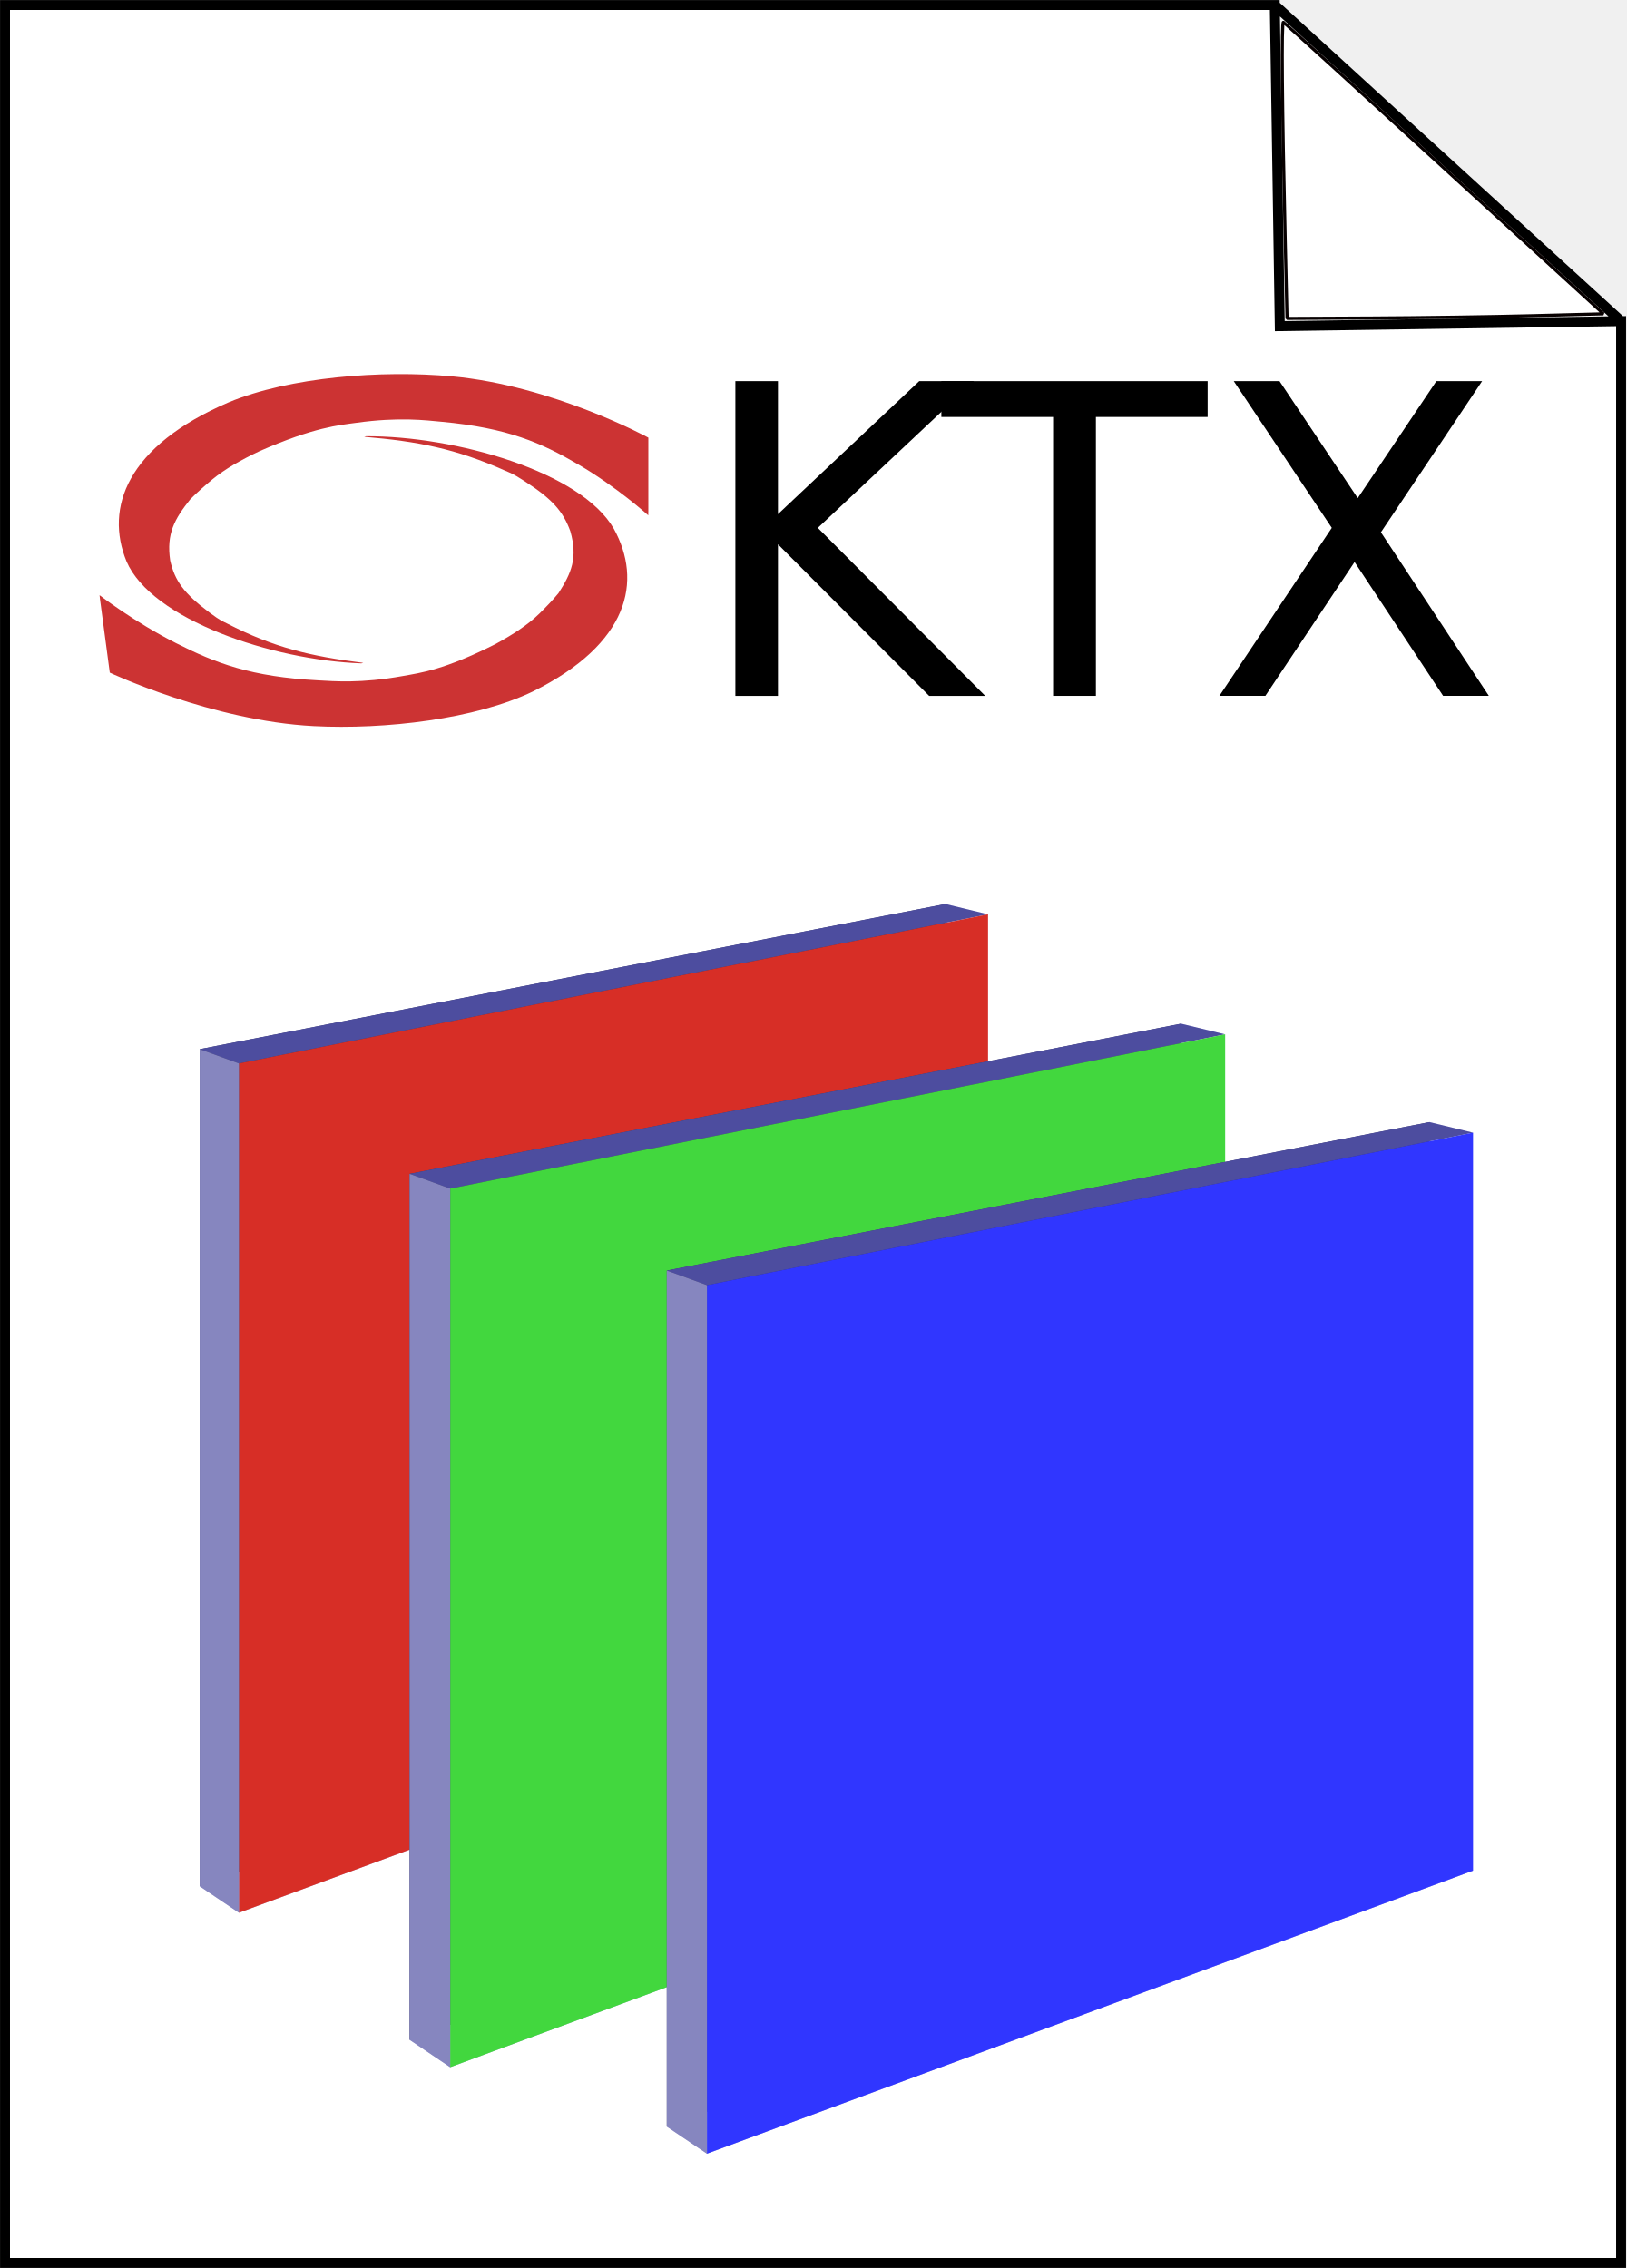
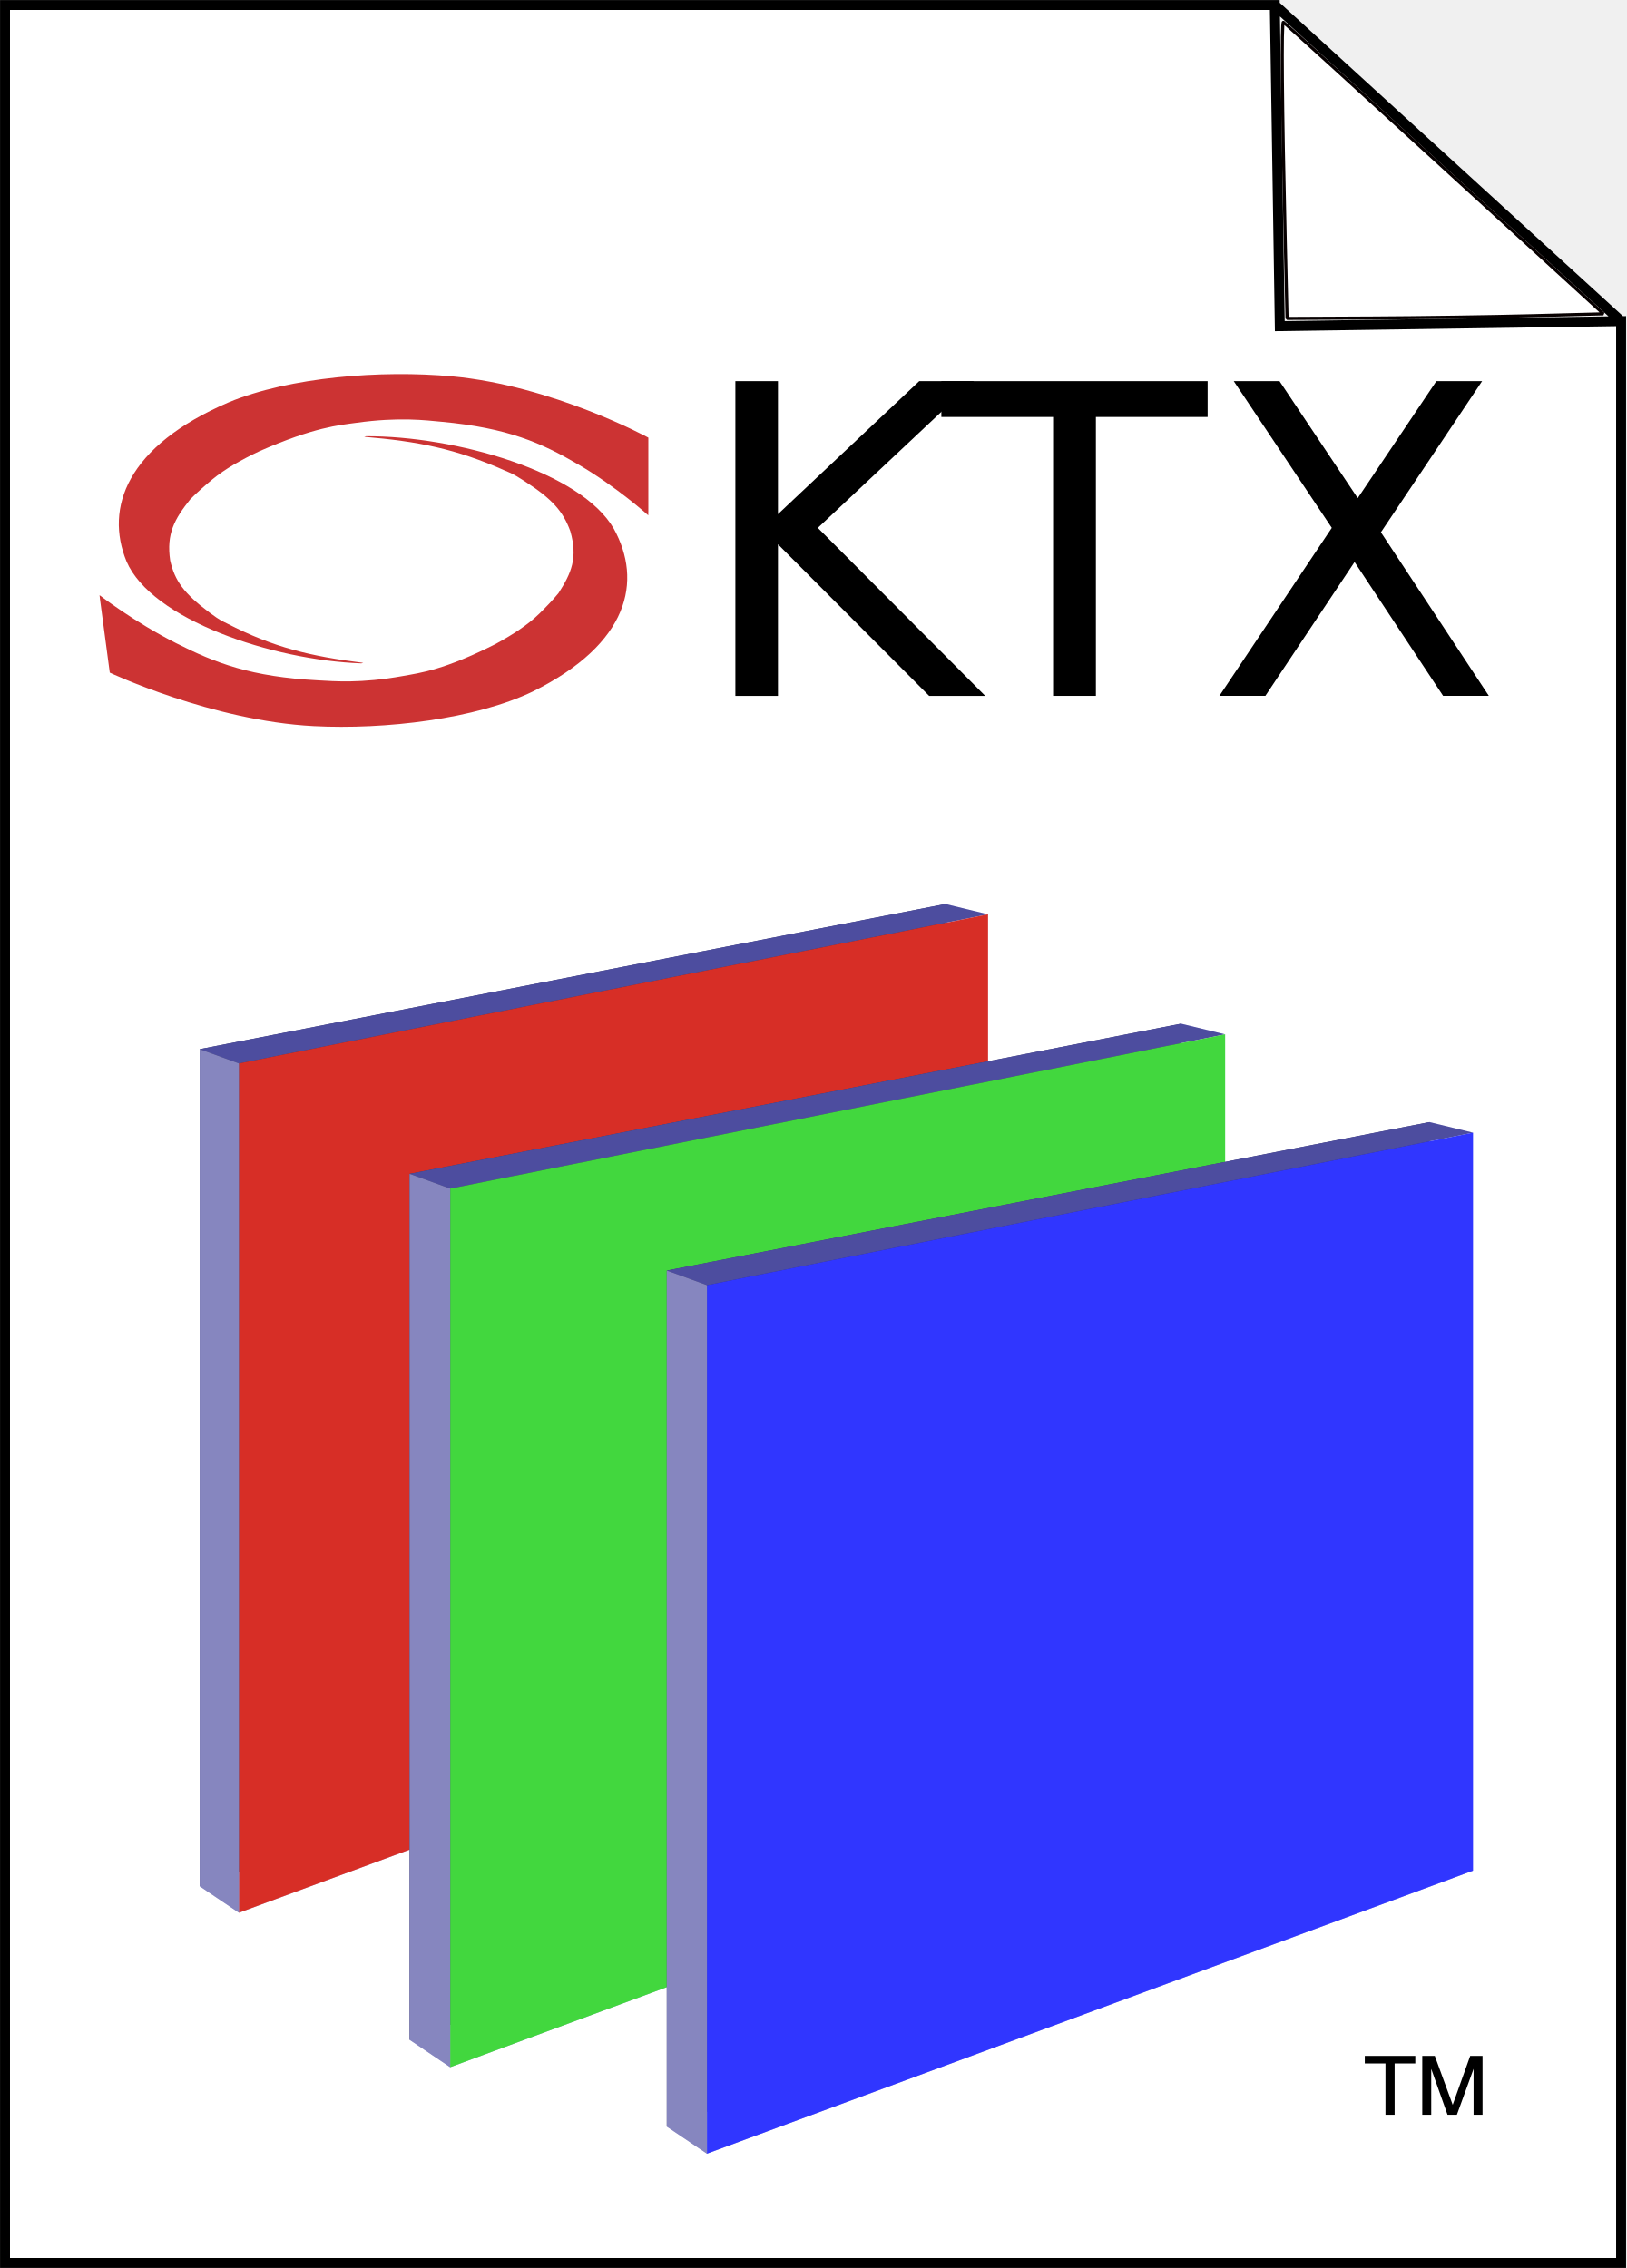
<svg xmlns="http://www.w3.org/2000/svg" width="127.758mm" height="178.23mm" viewBox="0 0 127.758 178.23" version="1.1" id="svg8">
  <defs id="defs2">
    </defs>
  <g id="layer1" style="display:inline" transform="translate(-42.68344,-8.027036)">
    <path id="path4741" style="fill:#ffffff;fill-opacity:1;fill-rule:evenodd;stroke:#000000;stroke-width:0.781px;stroke-linecap:butt;stroke-linejoin:miter;stroke-opacity:1" d="m 142.839,8.421 27.208,24.842 M 43.077,8.421 h 99.762 l 0.394,25.236 26.813,-0.394 V 185.863 H 43.077 Z" />
    <g style="display:inline" id="g4880-0-5" transform="matrix(0.3788437,0,0,0.3788437,0.5365238,-51.42478)">
      <path d="m 186.179,294.535 c -18.395,-0.652 -43.491,-9.046 -48.698,-21.172 -4.504,-11.027 -0.033,-23.877 21.201,-32.981 12.594,-5.248 31.653,-6.73 46.325,-5.383 20.834,1.908 40.673,12.685 40.7,12.713 v 15.098 l -0.015,1.015 c 0,0 -6.459,-5.853 -14.529,-10.563 -7.596,-4.438 -14.565,-7.571 -28.375,-8.847 -3.229,-0.298 -8.737,-1.021 -17.65,0.218 -3.601,0.502 -8.676,0.882 -20.097,5.896 -3.715,1.762 -7.113,3.655 -9.755,5.845 -1.384,1.149 -3.249,2.765 -4.58,4.128 -3.257,4.086 -4.986,7.148 -4.159,12.704 0.954,4.178 2.814,6.806 8.169,10.801 2.323,1.734 2.595,1.725 3.626,2.257 9.603,4.964 17.278,6.793 28.243,8.167" id="Top_Swoosh-9-0" style="fill:#cc3333;stroke-width:0.265" />
      <path d="m 187.168,247.42 c 18.435,-0.073 44.581,7.31 51.385,19.201 5.958,10.823 3.206,23.812 -16.761,33.728 -11.865,5.729 -30.677,7.959 -45.491,7.193 -21.031,-1.086 -42.251,-11.053 -42.283,-11.085 l -2.006,-15.055 -0.12,-1.015 c 0,0 7.22,5.585 15.894,9.963 8.167,4.131 15.534,6.98 29.477,7.71 3.26,0.173 8.85,0.674 17.573,-0.912 3.526,-0.64 8.538,-1.221 19.263,-6.671 3.47,-1.902 6.609,-3.924 8.954,-6.215 1.226,-1.2 2.872,-2.883 4.018,-4.294 2.705,-4.202 4.025,-7.326 2.461,-12.835 -1.508,-4.13 -3.711,-6.677 -9.584,-10.453 -2.546,-1.638 -2.816,-1.616 -3.915,-2.11 -10.237,-4.568 -18.135,-6.093 -29.253,-7.032" id="Bottom_Swoosh-2-3" style="fill:#cc3333;stroke-width:0.265" />
    </g>
    <path style="fill:#ffffff;fill-opacity:1;stroke:#070000;stroke-width:0.909;stroke-linejoin:bevel;stroke-miterlimit:4;stroke-dasharray:none;stroke-opacity:1" d="M 381.63,70.707 C 380.719,31.383 380.509,6.35 381.093,6.604 c 0.303,0.132 21.806,19.671 47.786,43.421 l 47.236,43.182 -21.387,0.559 c -11.763,0.307 -32.898,0.614 -46.966,0.682 l -25.579,0.123 z" id="path5173" transform="matrix(0.2645833,0,0,0.2645833,42.68344,8.027036)" />
  </g>
  <g id="g4683" style="display:inline" transform="translate(-42.68344,-8.027036)">
    <g id="g4681-4" style="display:inline;fill:none;fill-opacity:1;stroke:#000000;stroke-width:1.009;stroke-miterlimit:4;stroke-dasharray:none;stroke-opacity:1">
      <path id="path4669-9" style="fill:#353564;fill-rule:evenodd;stroke:none;stroke-width:2.977;stroke-linecap:butt;stroke-linejoin:round;stroke-miterlimit:4;stroke-dasharray:none;stroke-opacity:1" d="M 58.371,90.475 V 156.255 L 116.961,135.083 V 79.07 Z" points="58.371,156.255 116.961,135.083 116.961,79.07 58.371,90.475 " />
      <path id="path4671-3" style="fill:#afafde;fill-rule:evenodd;stroke:none;stroke-width:2.977;stroke-linecap:butt;stroke-linejoin:round;stroke-miterlimit:4;stroke-dasharray:none;stroke-opacity:1" d="m 58.371,156.255 3.085,2.082 58.853,-21.748 -3.348,-1.506 z" points="61.455,158.337 120.309,136.589 116.961,135.083 58.371,156.255 " />
      <path id="path4673-7" style="fill:#e9e9ff;fill-rule:evenodd;stroke:none;stroke-width:2.977;stroke-linecap:butt;stroke-linejoin:round;stroke-miterlimit:4;stroke-dasharray:none;stroke-opacity:1" d="m 116.961,79.07 3.348,0.811 v 56.708 l -3.348,-1.506 z" points="120.309,79.881 120.309,136.589 116.961,135.083 116.961,79.07 " />
      <path id="path4675-4" style="fill:#4d4d9f;fill-rule:evenodd;stroke:none;stroke-width:2.977;stroke-linecap:butt;stroke-linejoin:round;stroke-miterlimit:4;stroke-dasharray:none;stroke-opacity:1" d="m 58.371,90.475 3.085,1.121 58.853,-11.716 -3.348,-0.811 z" points="61.455,91.597 120.309,79.881 116.961,79.07 58.371,90.475 " />
      <path id="path4677-0" style="fill:#d72e26;fill-opacity:1;fill-rule:evenodd;stroke:none;stroke-width:2.977;stroke-linecap:butt;stroke-linejoin:round;stroke-miterlimit:4;stroke-dasharray:none;stroke-opacity:1" d="M 61.455,91.597 V 158.337 L 120.309,136.589 V 79.881 Z" points="61.455,158.337 120.309,136.589 120.309,79.881 61.455,91.597 " />
      <path id="path4679-1" style="fill:#8686bf;fill-rule:evenodd;stroke:none;stroke-width:2.977;stroke-linecap:butt;stroke-linejoin:round;stroke-miterlimit:4;stroke-dasharray:none;stroke-opacity:1" d="m 58.371,90.475 3.085,1.121 V 158.337 l -3.085,-2.082 z" points="61.455,91.597 61.455,158.337 58.371,156.255 58.371,90.475 " />
    </g>
+     <text xml:space="preserve" style="font-style:normal;font-variant:normal;font-weight:normal;font-stretch:normal;font-size:10.583px;line-height:125%;font-family:Helvetica;-inkscape-font-specification:Helvetica;letter-spacing:0px;word-spacing:0px;fill:#000000;fill-opacity:1;stroke:none;stroke-width:0.265px;stroke-linecap:butt;stroke-linejoin:miter;stroke-opacity:1" x="149.238" y="177.309" id="text59">
+       <tspan id="tspan57" x="149.238" y="177.309" style="stroke-width:0.265px" dx="0">™</tspan>
+     </text>
  </g>
  <g style="display:inline" id="g4659" transform="translate(-42.68344,-8.027036)">
    <g style="fill:none;fill-opacity:1;stroke:#000000;stroke-width:1.009;stroke-miterlimit:4;stroke-dasharray:none;stroke-opacity:1" id="g4657">
      <path points="74.862,168.323 135.476,146.42 135.476,88.472 74.862,100.272 " d="m 74.862,100.272 v 68.052 L 135.476,146.42 V 88.472 Z" style="fill:#353564;fill-rule:evenodd;stroke:none;stroke-width:11.282px;stroke-linecap:butt;stroke-linejoin:round;stroke-opacity:1" id="path4645" />
      <path points="78.053,170.477 138.939,147.978 135.476,146.42 74.862,168.323 " d="m 74.862,168.323 3.191,2.154 60.886,-22.499 -3.463,-1.558 z" style="fill:#afafde;fill-rule:evenodd;stroke:none;stroke-width:11.282px;stroke-linecap:butt;stroke-linejoin:round;stroke-opacity:1" id="path4647" />
      <path points="138.939,89.311 138.939,147.978 135.476,146.42 135.476,88.472 " d="m 135.476,88.472 3.463,0.839 v 58.667 l -3.463,-1.558 z" style="fill:#e9e9ff;fill-rule:evenodd;stroke:none;stroke-width:11.282px;stroke-linecap:butt;stroke-linejoin:round;stroke-opacity:1" id="path4649" />
      <path points="78.053,101.432 138.939,89.311 135.476,88.472 74.862,100.272 " d="m 74.862,100.272 3.191,1.16 60.886,-12.121 -3.463,-0.839 z" style="fill:#4d4d9f;fill-rule:evenodd;stroke:none;stroke-width:11.282px;stroke-linecap:butt;stroke-linejoin:round;stroke-opacity:1" id="path4651" />
      <path points="78.053,170.477 138.939,147.978 138.939,89.311 78.053,101.432 " d="m 78.053,101.432 v 69.045 L 138.939,147.978 V 89.311 Z" style="fill:#42d73e;fill-opacity:1;fill-rule:evenodd;stroke:none;stroke-width:11.282px;stroke-linecap:butt;stroke-linejoin:round;stroke-opacity:1" id="path4653" />
      <path points="78.053,101.432 78.053,170.477 74.862,168.323 74.862,100.272 " d="m 74.862,100.272 3.191,1.16 v 69.045 l -3.191,-2.154 z" style="fill:#8686bf;fill-rule:evenodd;stroke:none;stroke-width:11.282px;stroke-linecap:butt;stroke-linejoin:round;stroke-opacity:1" id="path4655" />
    </g>
  </g>
  <g id="layer2" transform="translate(-42.68344,-8.027036)">
    <g id="g4555" style="display:inline;fill:none;fill-opacity:1;stroke:#000000;stroke-width:1.009;stroke-miterlimit:4;stroke-dasharray:none;stroke-opacity:1">
      <path id="path4557" style="fill:#353564;fill-rule:evenodd;stroke:none;stroke-width:2.951px;stroke-linecap:butt;stroke-linejoin:round;stroke-opacity:1" d="m 95.071,107.871 v 67.271 l 59.918,-21.652 V 96.207 Z" points="95.071,175.142 154.989,153.489 154.989,96.207 95.071,107.871 " />
      <path id="path4565" style="fill:#afafde;fill-rule:evenodd;stroke:none;stroke-width:2.951px;stroke-linecap:butt;stroke-linejoin:round;stroke-opacity:1" d="m 95.071,175.142 3.155,2.129 60.187,-22.241 -3.424,-1.54 z" points="98.226,177.271 158.413,155.03 154.989,153.489 95.071,175.142 " />
      <path id="path4567" style="fill:#e9e9ff;fill-rule:evenodd;stroke:none;stroke-width:2.951px;stroke-linecap:butt;stroke-linejoin:round;stroke-opacity:1" d="m 154.989,96.207 3.424,0.83 v 57.993 l -3.424,-1.54 z" points="158.413,97.036 158.413,155.03 154.989,153.489 154.989,96.207 " />
      <path id="path4559" style="fill:#4d4d9f;fill-rule:evenodd;stroke:none;stroke-width:2.951px;stroke-linecap:butt;stroke-linejoin:round;stroke-opacity:1" d="m 95.071,107.871 3.155,1.147 60.187,-11.982 -3.424,-0.83 z" points="98.226,109.018 158.413,97.036 154.989,96.207 95.071,107.871 " />
      <path id="path4563" style="fill:#3036ff;fill-opacity:1;fill-rule:evenodd;stroke:none;stroke-width:2.951px;stroke-linecap:butt;stroke-linejoin:round;stroke-opacity:1" d="M 98.226,109.018 V 177.271 L 158.413,155.03 V 97.036 Z" points="98.226,177.271 158.413,155.03 158.413,97.036 98.226,109.018 " />
      <path id="path4561" style="fill:#8686bf;fill-rule:evenodd;stroke:none;stroke-width:2.951px;stroke-linecap:butt;stroke-linejoin:round;stroke-opacity:1" d="m 95.071,107.871 3.155,1.147 v 68.253 l -3.155,-2.129 z" points="98.226,109.018 98.226,177.271 95.071,175.142 95.071,107.871 " />
    </g>
  </g>
  <g id="layer5" style="display:inline" transform="translate(-42.68344,-8.027036)">
    <g aria-label="KTX" style="font-style:normal;font-weight:normal;font-size:33.923px;line-height:21.202px;font-family:sans-serif;letter-spacing:0px;word-spacing:0px;fill:#000000;fill-opacity:1;stroke:none;stroke-width:0.848px;stroke-linecap:butt;stroke-linejoin:miter;stroke-opacity:1" id="text4739">
      <path d="m 100.459,37.98 h 3.346 v 10.452 l 11.098,-10.452 h 4.307 l -12.274,11.529 13.152,13.202 h -4.406 l -11.877,-11.91 v 11.91 h -3.346 z" style="stroke-width:0.848px" id="path5164" />
      <path d="m 116.642,37.98 h 20.921 v 2.816 h -8.779 v 21.914 h -3.363 V 40.796 h -8.779 z" style="stroke-width:0.848px" id="path5166" />
      <path d="m 139.616,37.98 h 3.594 l 6.145,9.193 6.178,-9.193 h 3.594 l -7.951,11.876 8.481,12.854 h -3.594 l -6.957,-10.518 -7.007,10.518 h -3.611 l 8.829,-13.202 z" style="stroke-width:0.848px" id="path5168" />
    </g>
  </g>
</svg>
